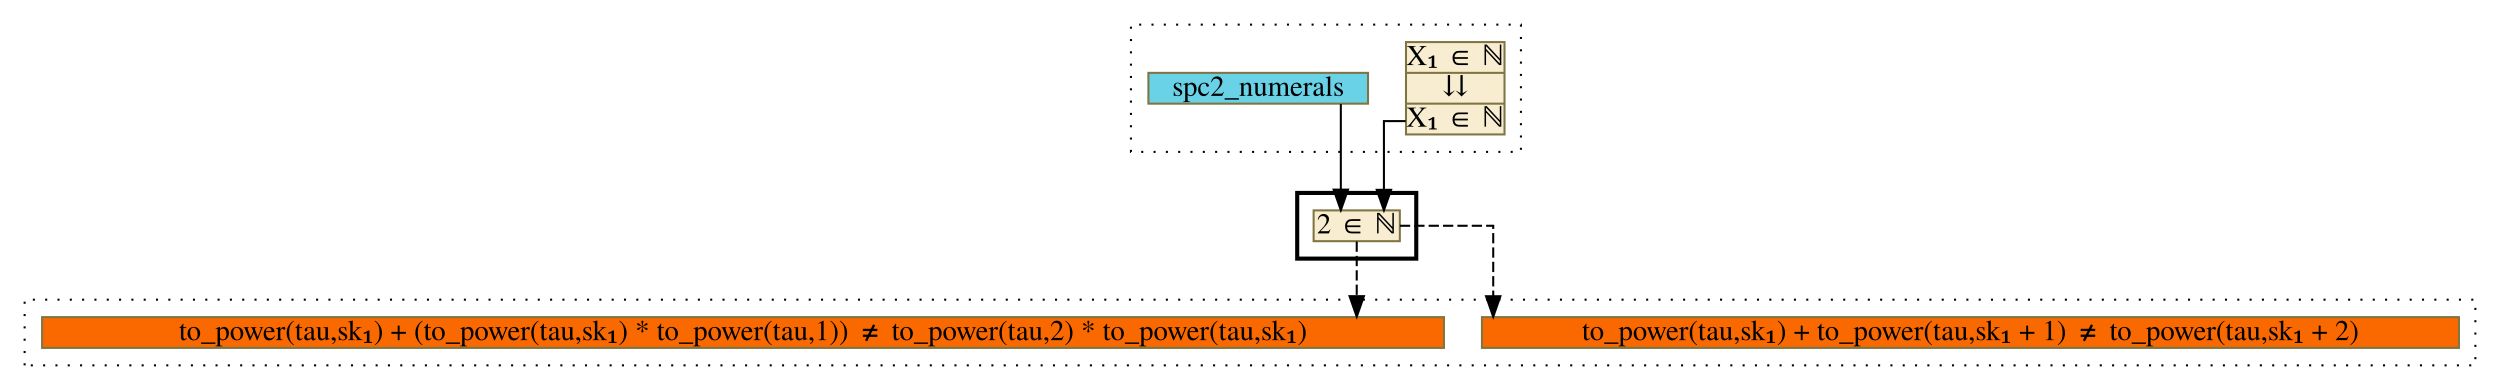
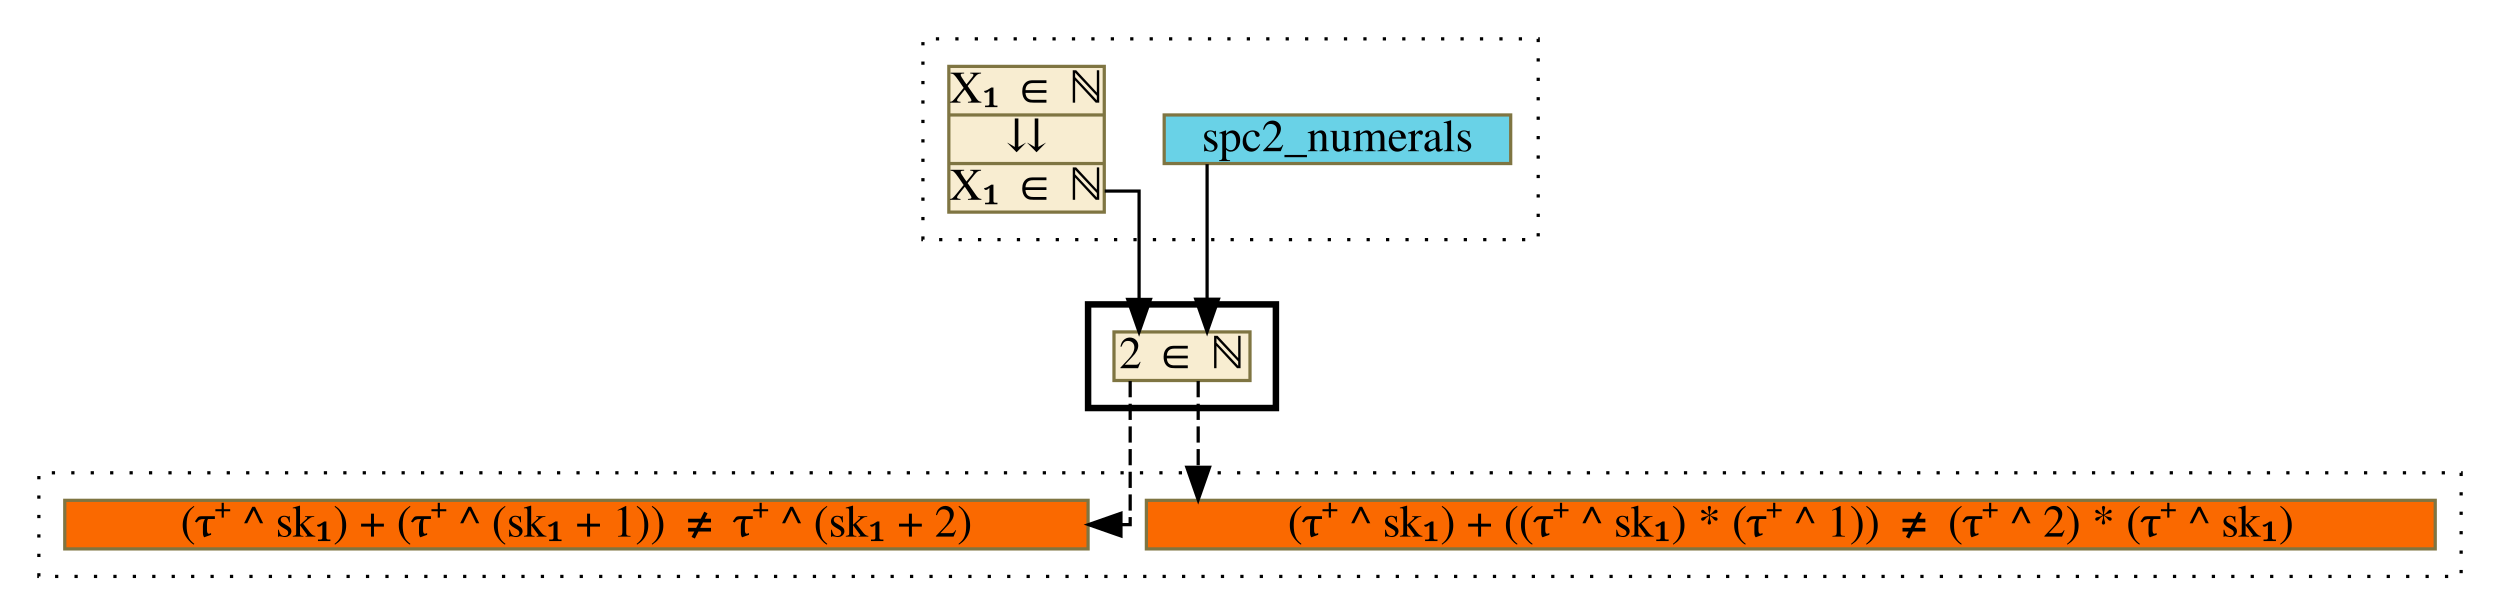
- <svg xmlns="http://www.w3.org/2000/svg" xmlns:xlink="http://www.w3.org/1999/xlink" width="1218pt" height="190pt" viewBox="0.00 0.00 1218.00 190.00">
+ <svg xmlns="http://www.w3.org/2000/svg" xmlns:xlink="http://www.w3.org/1999/xlink" width="772pt" height="190pt" viewBox="0.00 0.00 772.00 190.00">
  <g id="graph0" class="graph" transform="scale(1 1) rotate(0) translate(4 186)">
    <g id="clust1" class="cluster">
-       <polygon fill="transparent" stroke="black" stroke-dasharray="1,5" points="547,-112 547,-174 737,-174 737,-112 547,-112" />
+       <polygon fill="transparent" stroke="black" stroke-dasharray="1,5" points="281,-112 281,-174 471,-174 471,-112 281,-112" />
    </g>
    <g id="clust2" class="cluster">
-       <polygon fill="transparent" stroke="black" stroke-width="2" points="628,-60 628,-92 686,-92 686,-60 628,-60" />
+       <polygon fill="transparent" stroke="black" stroke-width="2" points="332,-60 332,-92 390,-92 390,-60 332,-60" />
    </g>
    <g id="clust3" class="cluster">
-       <polygon fill="transparent" stroke="black" stroke-dasharray="1,5" points="8,-8 8,-40 1202,-40 1202,-8 8,-8" />
+       <polygon fill="transparent" stroke="black" stroke-dasharray="1,5" points="8,-8 8,-40 756,-40 756,-8 8,-8" />
    </g>
    <g id="node1" class="node">
      <g id="a_node1">
-         <a xlink:href="c_0_55.html" xlink:title="{X₁ ∈ ℕ|⇊|X₁ ∈ ℕ}" target="_vizar">
-           <polygon fill="#f8edd1" stroke="#7f7542" points="681,-120.5 681,-165.5 729,-165.5 729,-120.5 681,-120.5" />
-           <text text-anchor="middle" x="705" y="-154.3" font-family="Times,serif" font-size="14.00">X₁ ∈ ℕ</text>
-           <polyline fill="none" stroke="#7f7542" points="681,-150.5 729,-150.5 " />
-           <text text-anchor="middle" x="705" y="-139.3" font-family="Times,serif" font-size="14.00">⇊</text>
-           <polyline fill="none" stroke="#7f7542" points="681,-135.5 729,-135.5 " />
-           <text text-anchor="middle" x="705" y="-124.3" font-family="Times,serif" font-size="14.00">X₁ ∈ ℕ</text>
+         <a xlink:href="spc2_numerals.html" xlink:title="spc2_numerals" target="_vizar">
+           <polygon fill="#69d2e7" stroke="#7f7542" points="355.5,-135.5 355.5,-150.5 462.5,-150.5 462.5,-135.5 355.5,-135.5" />
+           <text text-anchor="middle" x="409" y="-139.3" font-family="Times,serif" font-size="14.00">spc2_numerals</text>
        </a>
      </g>
    </g>
    <g id="node3" class="node">
      <g id="a_node3">
        <a xlink:href="c_0_47.html" xlink:title="{2 ∈ ℕ}" target="_vizar">
-           <polygon fill="#f8edd1" stroke="#7f7542" points="636,-68.5 636,-83.5 678,-83.5 678,-68.5 636,-68.5" />
-           <text text-anchor="middle" x="657" y="-72.3" font-family="Times,serif" font-size="14.00">2 ∈ ℕ</text>
+           <polygon fill="#f8edd1" stroke="#7f7542" points="340,-68.5 340,-83.5 382,-83.5 382,-68.5 340,-68.5" />
+           <text text-anchor="middle" x="361" y="-72.3" font-family="Times,serif" font-size="14.00">2 ∈ ℕ</text>
        </a>
      </g>
    </g>
    <g id="edge1" class="edge">
-       <path fill="none" stroke="black" d="M680.86,-127C674.94,-127 670.25,-127 670.25,-127 670.25,-127 670.25,-93.53 670.25,-93.53" />
-       <polygon fill="black" stroke="black" points="673.75,-93.53 670.25,-83.53 666.75,-93.53 673.75,-93.53" />
+       <path fill="none" stroke="black" d="M368.75,-135.31C368.75,-135.31 368.75,-93.6 368.75,-93.6" />
+       <polygon fill="black" stroke="black" points="372.25,-93.6 368.75,-83.6 365.25,-93.6 372.25,-93.6" />
    </g>
    <g id="node2" class="node">
      <g id="a_node2">
-         <a xlink:href="spc2_numerals.html" xlink:title="spc2_numerals" target="_vizar">
-           <polygon fill="#69d2e7" stroke="#7f7542" points="555.5,-135.5 555.5,-150.5 662.5,-150.5 662.5,-135.5 555.5,-135.5" />
-           <text text-anchor="middle" x="609" y="-139.3" font-family="Times,serif" font-size="14.00">spc2_numerals</text>
+         <a xlink:href="c_0_55.html" xlink:title="{X₁ ∈ ℕ|⇊|X₁ ∈ ℕ}" target="_vizar">
+           <polygon fill="#f8edd1" stroke="#7f7542" points="289,-120.5 289,-165.5 337,-165.5 337,-120.5 289,-120.5" />
+           <text text-anchor="middle" x="313" y="-154.3" font-family="Times,serif" font-size="14.00">X₁ ∈ ℕ</text>
+           <polyline fill="none" stroke="#7f7542" points="289,-150.5 337,-150.5 " />
+           <text text-anchor="middle" x="313" y="-139.3" font-family="Times,serif" font-size="14.00">⇊</text>
+           <polyline fill="none" stroke="#7f7542" points="289,-135.5 337,-135.5 " />
+           <text text-anchor="middle" x="313" y="-124.3" font-family="Times,serif" font-size="14.00">X₁ ∈ ℕ</text>
        </a>
      </g>
    </g>
    <g id="edge2" class="edge">
-       <path fill="none" stroke="black" d="M649.25,-135.31C649.25,-135.31 649.25,-93.6 649.25,-93.6" />
-       <polygon fill="black" stroke="black" points="652.75,-93.6 649.25,-83.6 645.75,-93.6 652.75,-93.6" />
+       <path fill="none" stroke="black" d="M337.14,-127C343.06,-127 347.75,-127 347.75,-127 347.75,-127 347.75,-93.53 347.75,-93.53" />
+       <polygon fill="black" stroke="black" points="351.25,-93.53 347.75,-83.53 344.25,-93.53 351.25,-93.53" />
    </g>
    <g id="node4" class="node">
      <g id="a_node4">
-         <a xlink:href="c_0_58.html" xlink:title="{to_power(tau,sk₁) + to_power(tau,sk₁ + 1) ≠ to_power(tau,sk₁ + 2)}" target="_vizar">
-           <polygon fill="#fa6900" stroke="#7f7542" points="718,-16.5 718,-31.5 1194,-31.5 1194,-16.5 718,-16.5" />
-           <text text-anchor="middle" x="956" y="-20.3" font-family="Times,serif" font-size="14.00">to_power(tau,sk₁) + to_power(tau,sk₁ + 1) ≠ to_power(tau,sk₁ + 2)</text>
+         <a xlink:href="c_0_92.html" xlink:title="{(τ⁺ ^ sk₁) + ((τ⁺ ^ sk₁) * (τ⁺ ^ 1)) ≠ (τ⁺ ^ 2) * (τ⁺ ^ sk₁)}" target="_vizar">
+           <polygon fill="#fa6900" stroke="#7f7542" points="350,-16.5 350,-31.5 748,-31.5 748,-16.5 350,-16.5" />
+           <text text-anchor="middle" x="549" y="-20.3" font-family="Times,serif" font-size="14.00">(τ⁺ ^ sk₁) + ((τ⁺ ^ sk₁) * (τ⁺ ^ 1)) ≠ (τ⁺ ^ 2) * (τ⁺ ^ sk₁)</text>
        </a>
      </g>
    </g>
    <g id="edge3" class="edge">
-       <path fill="none" stroke="black" stroke-dasharray="5,2" d="M678.04,-76C697.52,-76 723.5,-76 723.5,-76 723.5,-76 723.5,-41.67 723.5,-41.67" />
-       <polygon fill="black" stroke="black" points="727,-41.67 723.5,-31.67 720,-41.67 727,-41.67" />
+       <path fill="none" stroke="black" stroke-dasharray="5,2" d="M366,-68.33C366,-68.33 366,-41.7 366,-41.7" />
+       <polygon fill="black" stroke="black" points="369.5,-41.7 366,-31.7 362.5,-41.7 369.5,-41.7" />
    </g>
    <g id="node5" class="node">
      <g id="a_node5">
-         <a xlink:href="c_0_92.html" xlink:title="{to_power(tau,sk₁) + (to_power(tau,sk₁) * to_power(tau,1)) ≠ to_power(tau,2) * to_power(tau,sk₁)}" target="_vizar">
-           <polygon fill="#fa6900" stroke="#7f7542" points="16.5,-16.5 16.5,-31.5 699.5,-31.5 699.5,-16.5 16.5,-16.5" />
-           <text text-anchor="middle" x="358" y="-20.3" font-family="Times,serif" font-size="14.00">to_power(tau,sk₁) + (to_power(tau,sk₁) * to_power(tau,1)) ≠ to_power(tau,2) * to_power(tau,sk₁)</text>
+         <a xlink:href="c_0_58.html" xlink:title="{(τ⁺ ^ sk₁) + (τ⁺ ^ (sk₁ + 1)) ≠ τ⁺ ^ (sk₁ + 2)}" target="_vizar">
+           <polygon fill="#fa6900" stroke="#7f7542" points="16,-16.5 16,-31.5 332,-31.5 332,-16.5 16,-16.5" />
+           <text text-anchor="middle" x="174" y="-20.3" font-family="Times,serif" font-size="14.00">(τ⁺ ^ sk₁) + (τ⁺ ^ (sk₁ + 1)) ≠ τ⁺ ^ (sk₁ + 2)</text>
        </a>
      </g>
    </g>
    <g id="edge4" class="edge">
-       <path fill="none" stroke="black" stroke-dasharray="5,2" d="M657,-68.33C657,-68.33 657,-41.7 657,-41.7" />
-       <polygon fill="black" stroke="black" points="660.5,-41.7 657,-31.7 653.5,-41.7 660.5,-41.7" />
+       <path fill="none" stroke="black" stroke-dasharray="5,2" d="M345,-68.33C345,-53.86 345,-24 345,-24 345,-24 342.15,-24 342.15,-24" />
+       <polygon fill="black" stroke="black" points="342.15,-20.5 332.15,-24 342.15,-27.5 342.15,-20.5" />
    </g>
  </g>
</svg>
